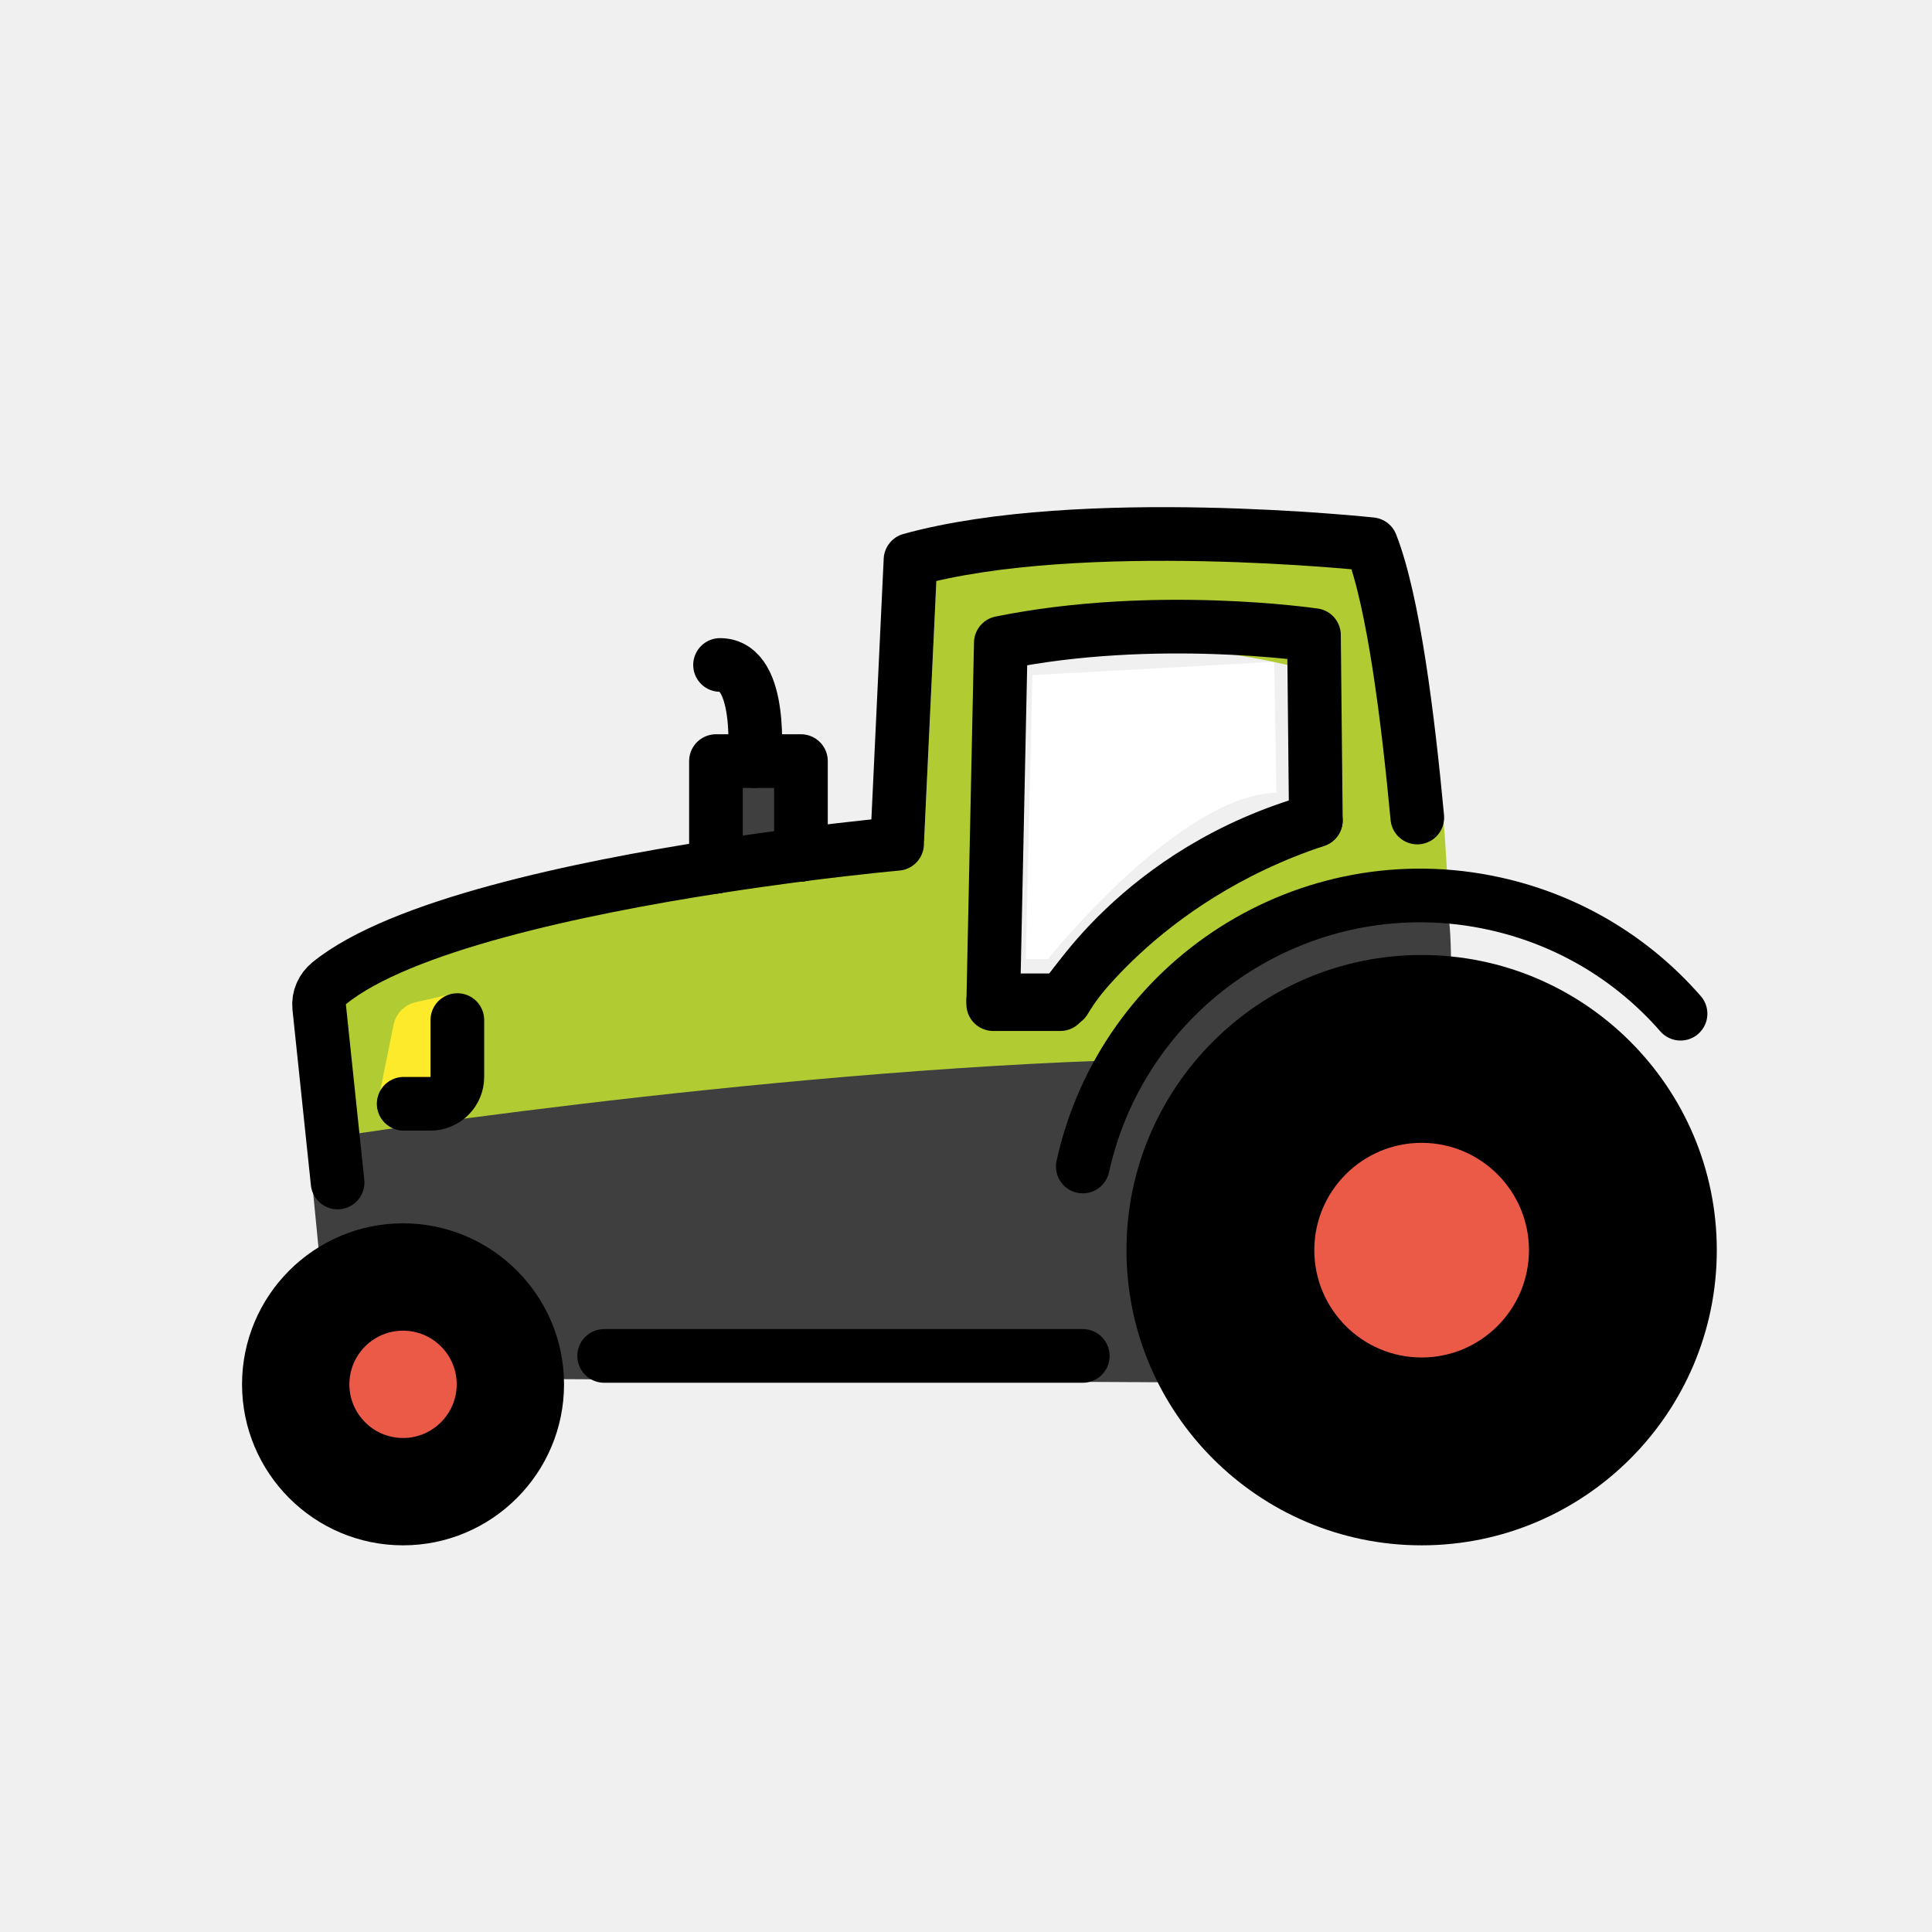
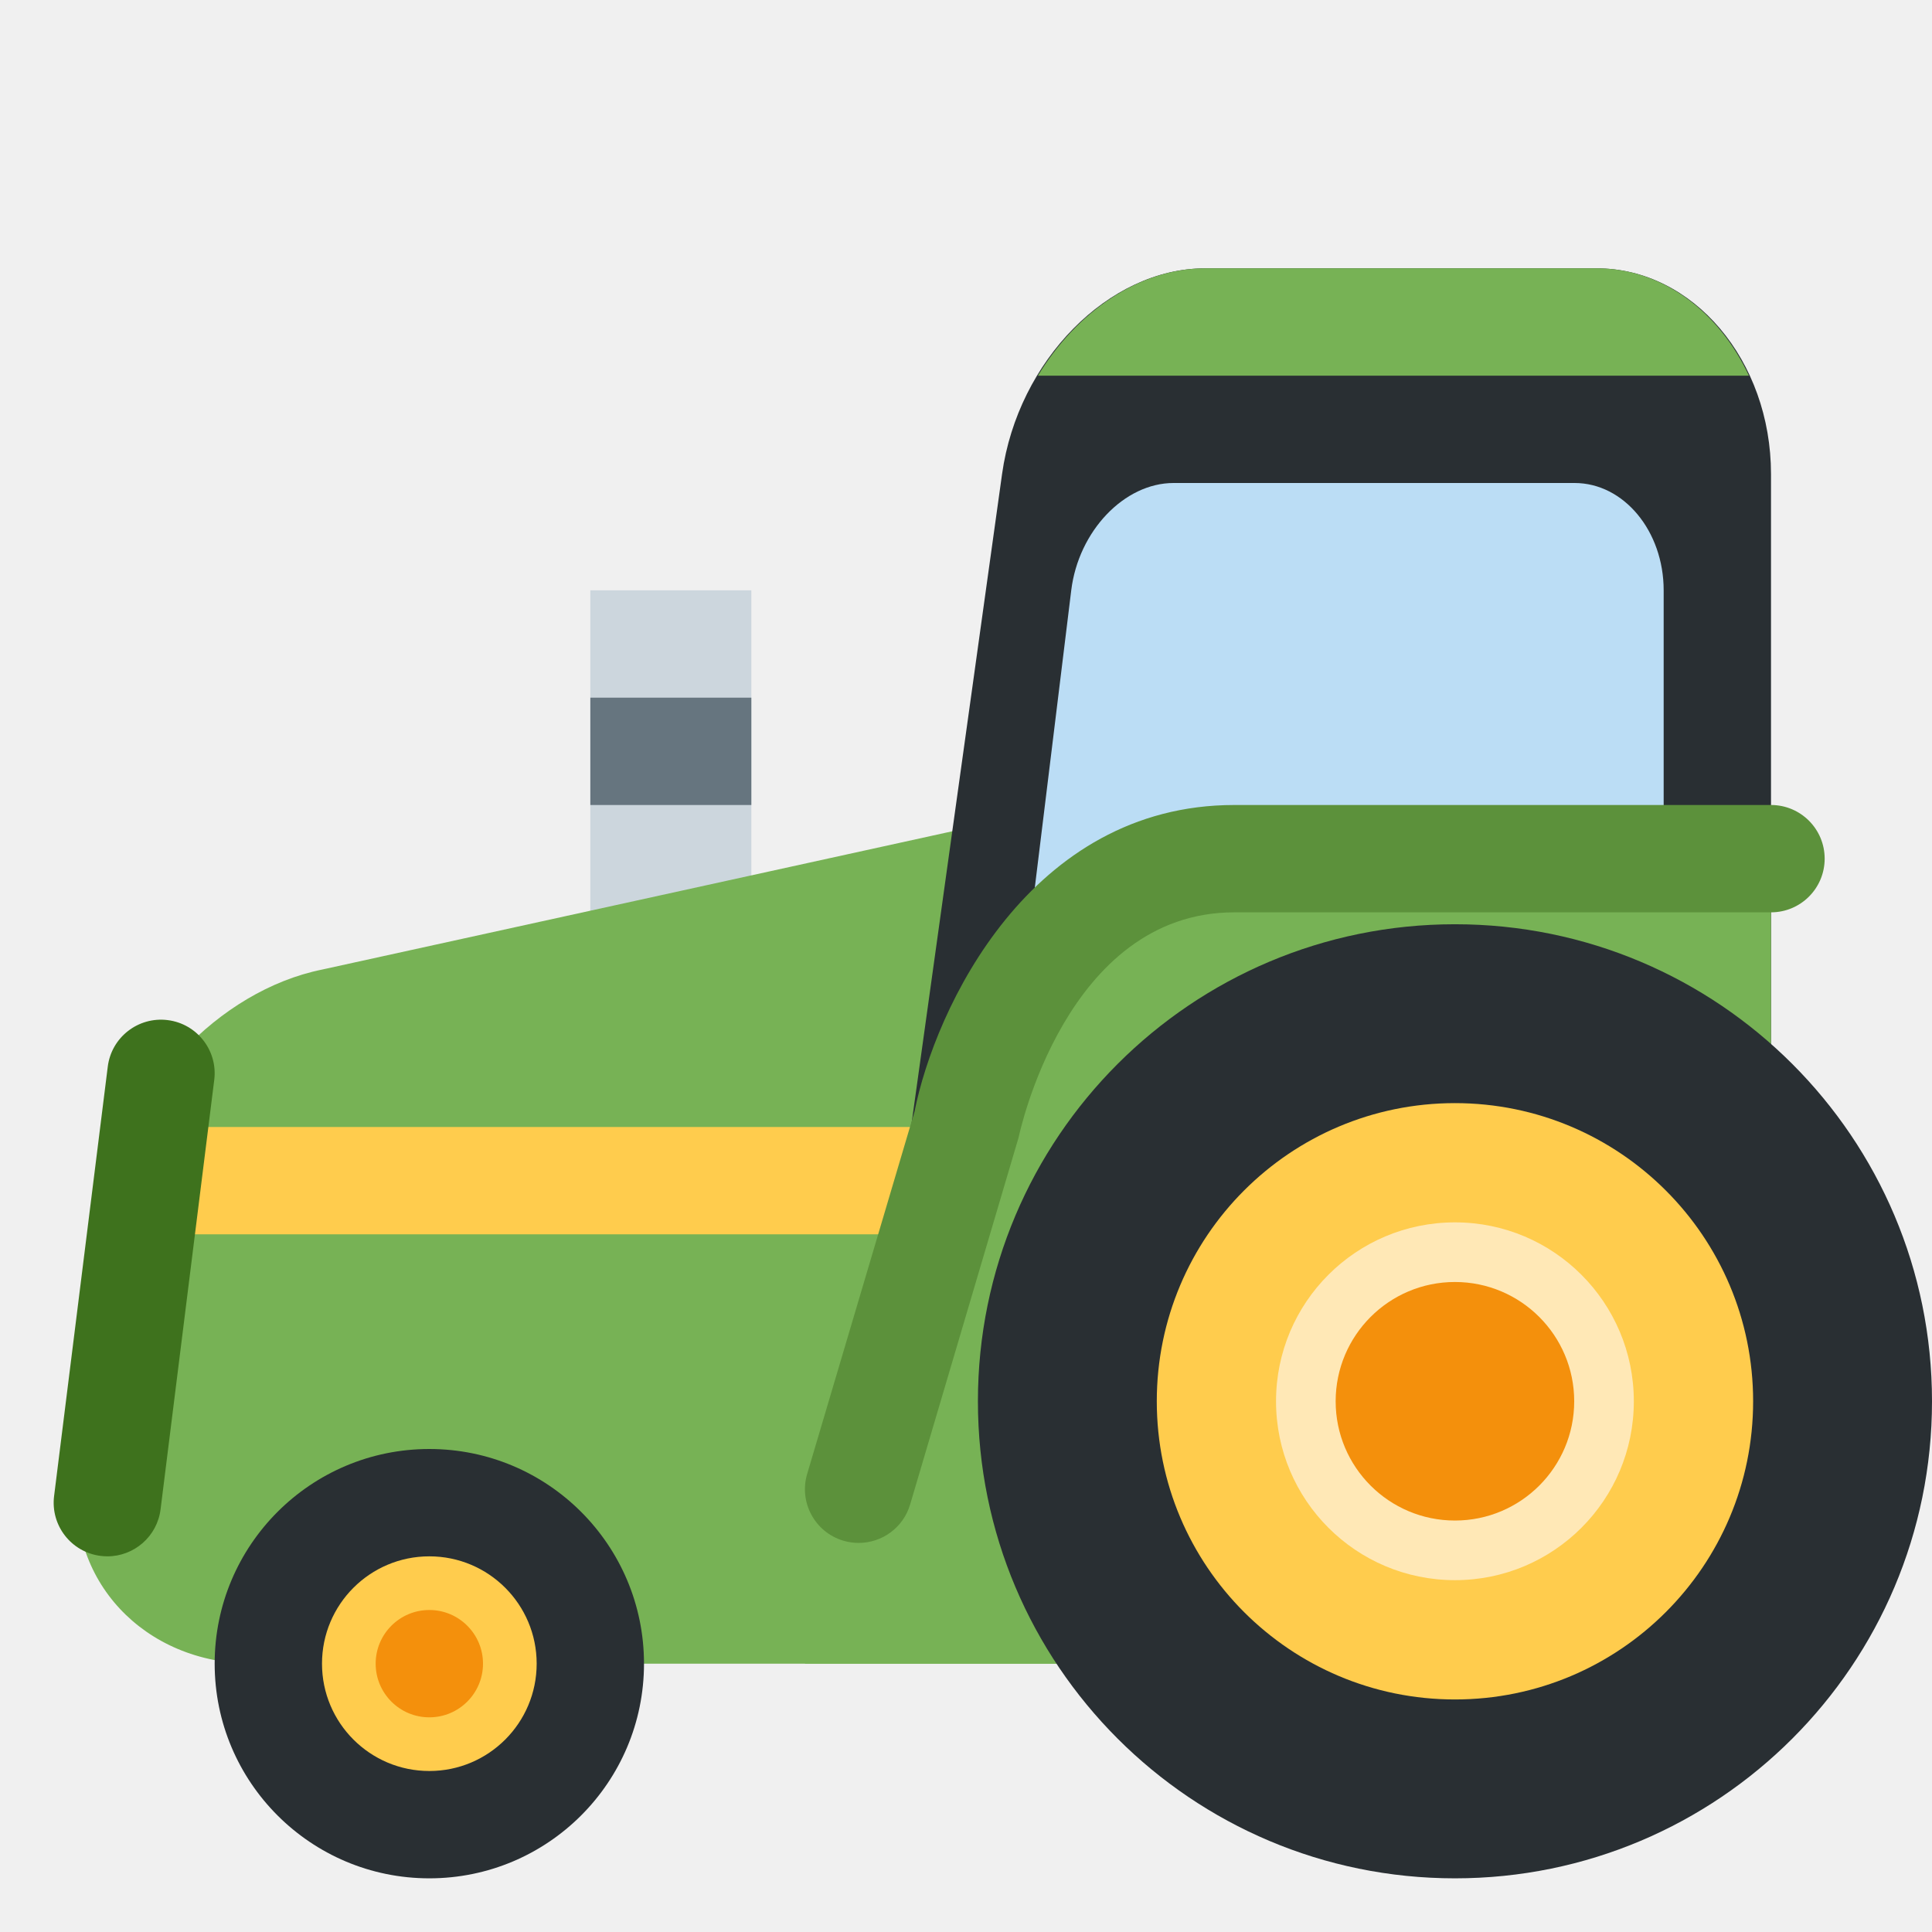
- <svg xmlns="http://www.w3.org/2000/svg" id="emoji" viewBox="0 0 72 72">
-   <g id="color">
-     <path fill="#fff" d="m38.476,25.161l-.248,10.581h.827s4.877-6.117,8.514-6.2l-.083-4.877-9.01.496Z" />
-     <rect x="26.682" y="28.364" width="3.167" height="4.417" fill="#3f3f3f" />
-     <path fill="#b1cc33" d="m51.095,20.284s-9.83-1.17-16.16.58l-.5,10.58s-18.84,1.59-22.59,5.59l1.25,13.5h40.25s1.154-10.477.494-19.424c-.333-4.506-1.779-8.367-2.744-10.825Zm-11.262,17.281l-2.679.031.141-12.634c5.389-1.889,11.64.073,11.64.073l.07,4.9c-7.85,2.07-9.172,7.631-9.172,7.631Z" />
-     <path fill="#3f3f3f" d="m11.48,42.519s16.636-2.644,30.997-3.035c0,0,4.006-4.206,6.038-4.911,1.938-.672,4.881-1.213,5.279-.875.401.341.232,2.672.331,5.915l-.721,11.954-41.061-.214-.862-8.835Z" />
-     <circle cx="52.98" cy="46.59" r="5" fill="#ea5a47" />
-     <circle cx="15.02" cy="51.59" r="3" fill="#ea5a47" />
-     <path fill="#fcea2b" d="m14.07,41.135h1.758c.967,0,1.758-.45,1.758-1v-2.12c-.141.226.342-1-.625-1l-1.472.336c-.416.095-.739.425-.823.844l-.595,2.941Z" />
-   </g>
-   <g id="line">
-     <path d="m52.98,35.59c-6.065,0-11,4.935-11,11s4.935,11,11,11,11-4.935,11-11-4.935-11-11-11Zm4,11c0,2.206-1.794,4-4,4s-4-1.794-4-4,1.794-4,4-4,4,1.794,4,4Z" />
-     <path d="m15.02,45.59c-3.309,0-6,2.691-6,6s2.691,6,6,6,6-2.691,6-6-2.691-6-6-6Zm0,8c-1.103,0-2-.897-2-2s.897-2,2-2,2,.897,2,2-.897,2-2,2Z" />
-     <polyline fill="none" stroke="#000" stroke-linecap="round" stroke-linejoin="round" stroke-width="2" points="26.682 32.3 26.682 28.364 29.849 28.364 29.849 31.851" />
-     <path fill="none" stroke="#000" stroke-linecap="round" stroke-linejoin="round" stroke-width="2" d="m26.682,32.3c-5.143.8-11.774,2.197-14.407,4.337-.266.216-.413.544-.381.886l.687,6.545" />
-     <path fill="none" stroke="#000" stroke-linecap="round" stroke-linejoin="round" stroke-width="2" d="m29.849,31.851c-.94.121-2.016.27-3.167.449" />
-     <path fill="none" stroke="#000" stroke-linecap="round" stroke-linejoin="round" stroke-width="2" d="m52.819,30.467c-.346-3.695-.885-8.055-1.72-10.186,0,0-10.833-1.167-17.167.583l-.5,10.583s-1.438.128-3.583.404" />
-     <line x1="22.515" x2="40.352" y1="50.531" y2="50.531" fill="none" stroke="#000" stroke-linecap="round" stroke-linejoin="round" stroke-width="2" />
-     <path fill="none" stroke="#000" stroke-linecap="round" stroke-linejoin="round" stroke-width="2" d="m40.352,43.472c1.537-6.946,8.414-11.331,15.36-9.794,2.792.618,5.17,2.098,6.917,4.1" />
-     <path fill="none" stroke="#000" stroke-linecap="round" stroke-linejoin="round" stroke-width="2" d="m48.967,23.669s-5.919-.877-11.669.289l-.284,13.463h2.502s2.875-4.641,9.522-6.849l-.07-6.904Z" />
-     <path stroke="#000" stroke-linecap="round" stroke-linejoin="round" stroke-width="2" d="m28.119,28.364s.338-3.583-1.285-3.583" />
-     <path fill="none" stroke="#000" stroke-linecap="round" stroke-linejoin="round" stroke-width="2" d="m37.017,37.279h2.66s2.748-4.86,9.361-6.706" />
-     <path fill="none" stroke="#000" stroke-linecap="round" stroke-linejoin="round" stroke-width="2" d="m17.044,38.015v2.12c0,.55-.45,1-1,1h-1" />
-   </g>
+ <svg xmlns="http://www.w3.org/2000/svg" viewBox="0 0 36 36">
+   <path fill="#CCD6DD" d="M11 11h3v9h-3z" />
+   <path fill="#77B255" d="M24 26.157C24 28.832 22.354 31 20.325 31H4.709c-2.029 0-3.488-1.565-3.258-3.494l.625-5.241c.23-1.93 1.992-3.808 3.928-4.199l14.628-3.21C22.496 14.413 24 16.219 24 18.893v7.264z" />
+   <path fill="#292F33" d="M16.535 24.167C16.239 26.283 17.791 28 20 28h9c2.209 0 4-1.717 4-3.833V8.833C33 6.716 31.547 5 29.755 5h-7.303c-1.792 0-3.484 1.716-3.78 3.833l-2.137 15.334z" />
+   <path fill="#BBDDF5" d="M18.245 25c-.135 1.104.65 2 1.755 2h9c1.104 0 2-.896 2-2V11c0-1.104-.743-2-1.66-2h-7.473c-.917 0-1.771.896-1.906 2l-1.716 14z" />
+   <path fill="#77B255" d="M15 21h18v10H15z" />
+   <path fill="#FFCC4D" d="M33 23H2l1-2h30z" />
+   <circle fill="#292F33" cx="8" cy="31" r="4" />
+   <circle fill="#FFCC4D" cx="8" cy="31" r="2" />
+   <path fill="#77B255" d="M33 16v4l-10 9-7-1 3-10 3-2z" />
+   <path fill="#292F33" d="M18.222 26.111c0-4.91 3.979-8.889 8.889-8.889 4.91 0 8.889 3.979 8.889 8.889C36 31.021 32.021 35 27.111 35c-4.91 0-8.889-3.979-8.889-8.889z" />
+   <path fill="#FFCC4D" d="M32.667 26.111c0 3.068-2.487 5.556-5.556 5.556-3.068 0-5.556-2.487-5.556-5.556 0-3.068 2.487-5.556 5.556-5.556 3.069.001 5.556 2.488 5.556 5.556z" />
+   <path fill="#FFE8B6" d="M30.444 26.111c0 1.841-1.492 3.333-3.333 3.333-1.842 0-3.334-1.492-3.334-3.333 0-1.842 1.492-3.334 3.334-3.334 1.841 0 3.333 1.493 3.333 3.334z" />
+   <path fill="#77B255" d="M32.588 7c-.552-1.187-1.606-2-2.833-2h-7.303c-1.227 0-2.395.813-3.112 2h13.248z" />
+   <path fill="#F4900C" d="M29.333 26.111c0 1.227-.995 2.222-2.222 2.222-1.227 0-2.223-.995-2.223-2.222 0-1.227.995-2.223 2.223-2.223 1.227.001 2.222.996 2.222 2.223z" />
+   <circle fill="#F4900C" cx="8" cy="31" r="1" />
+   <path fill="#66757F" d="M11 13h3v2h-3z" />
+   <path fill="#5C913B" d="M16 28.75c-.094 0-.19-.013-.285-.041-.529-.157-.832-.714-.675-1.243l2-6.75C17.421 18.796 19.188 15 23 15h10c.553 0 1 .448 1 1s-.447 1-1 1H23c-3.144 0-4.011 4.154-4.02 4.196l-2.021 6.838c-.129.435-.527.716-.959.716z" />
+   <path fill="#3E721D" d="M2.001 29c-.042 0-.083-.003-.125-.008-.548-.068-.937-.568-.868-1.116l1-8c.068-.549.569-.936 1.116-.868.548.068.937.568.868 1.116l-1 8c-.063.506-.494.876-.991.876z" />
</svg>
